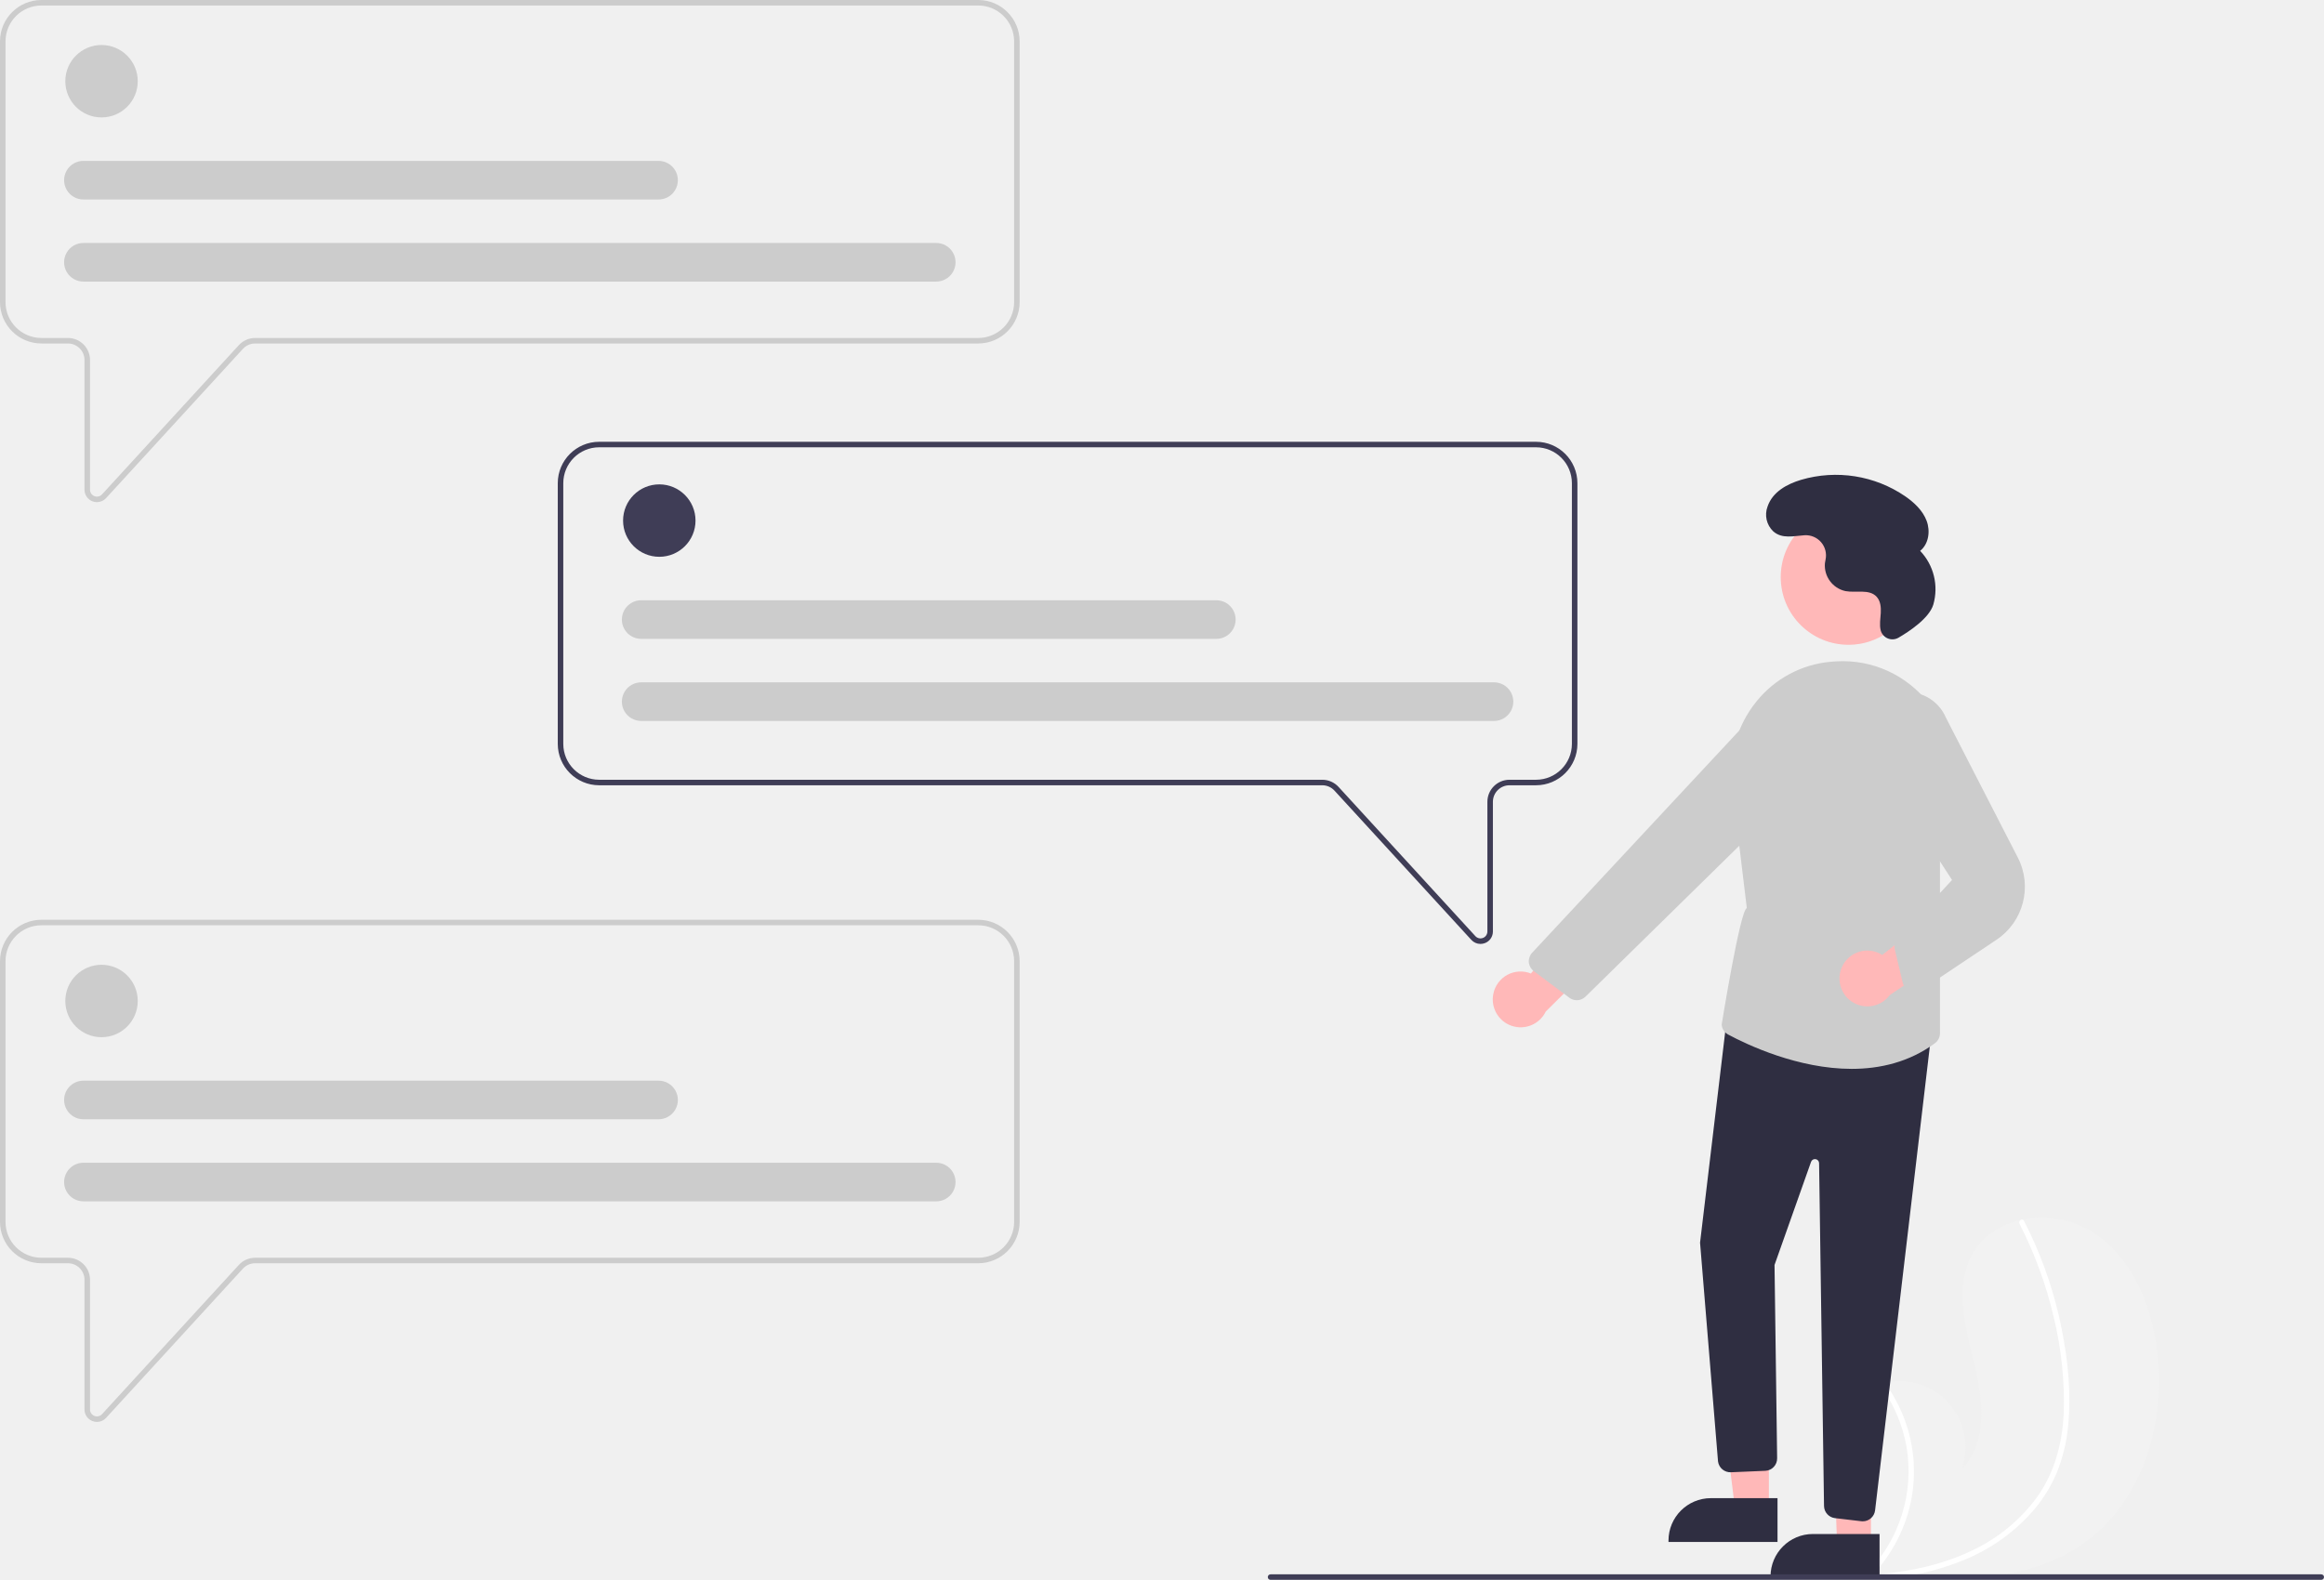
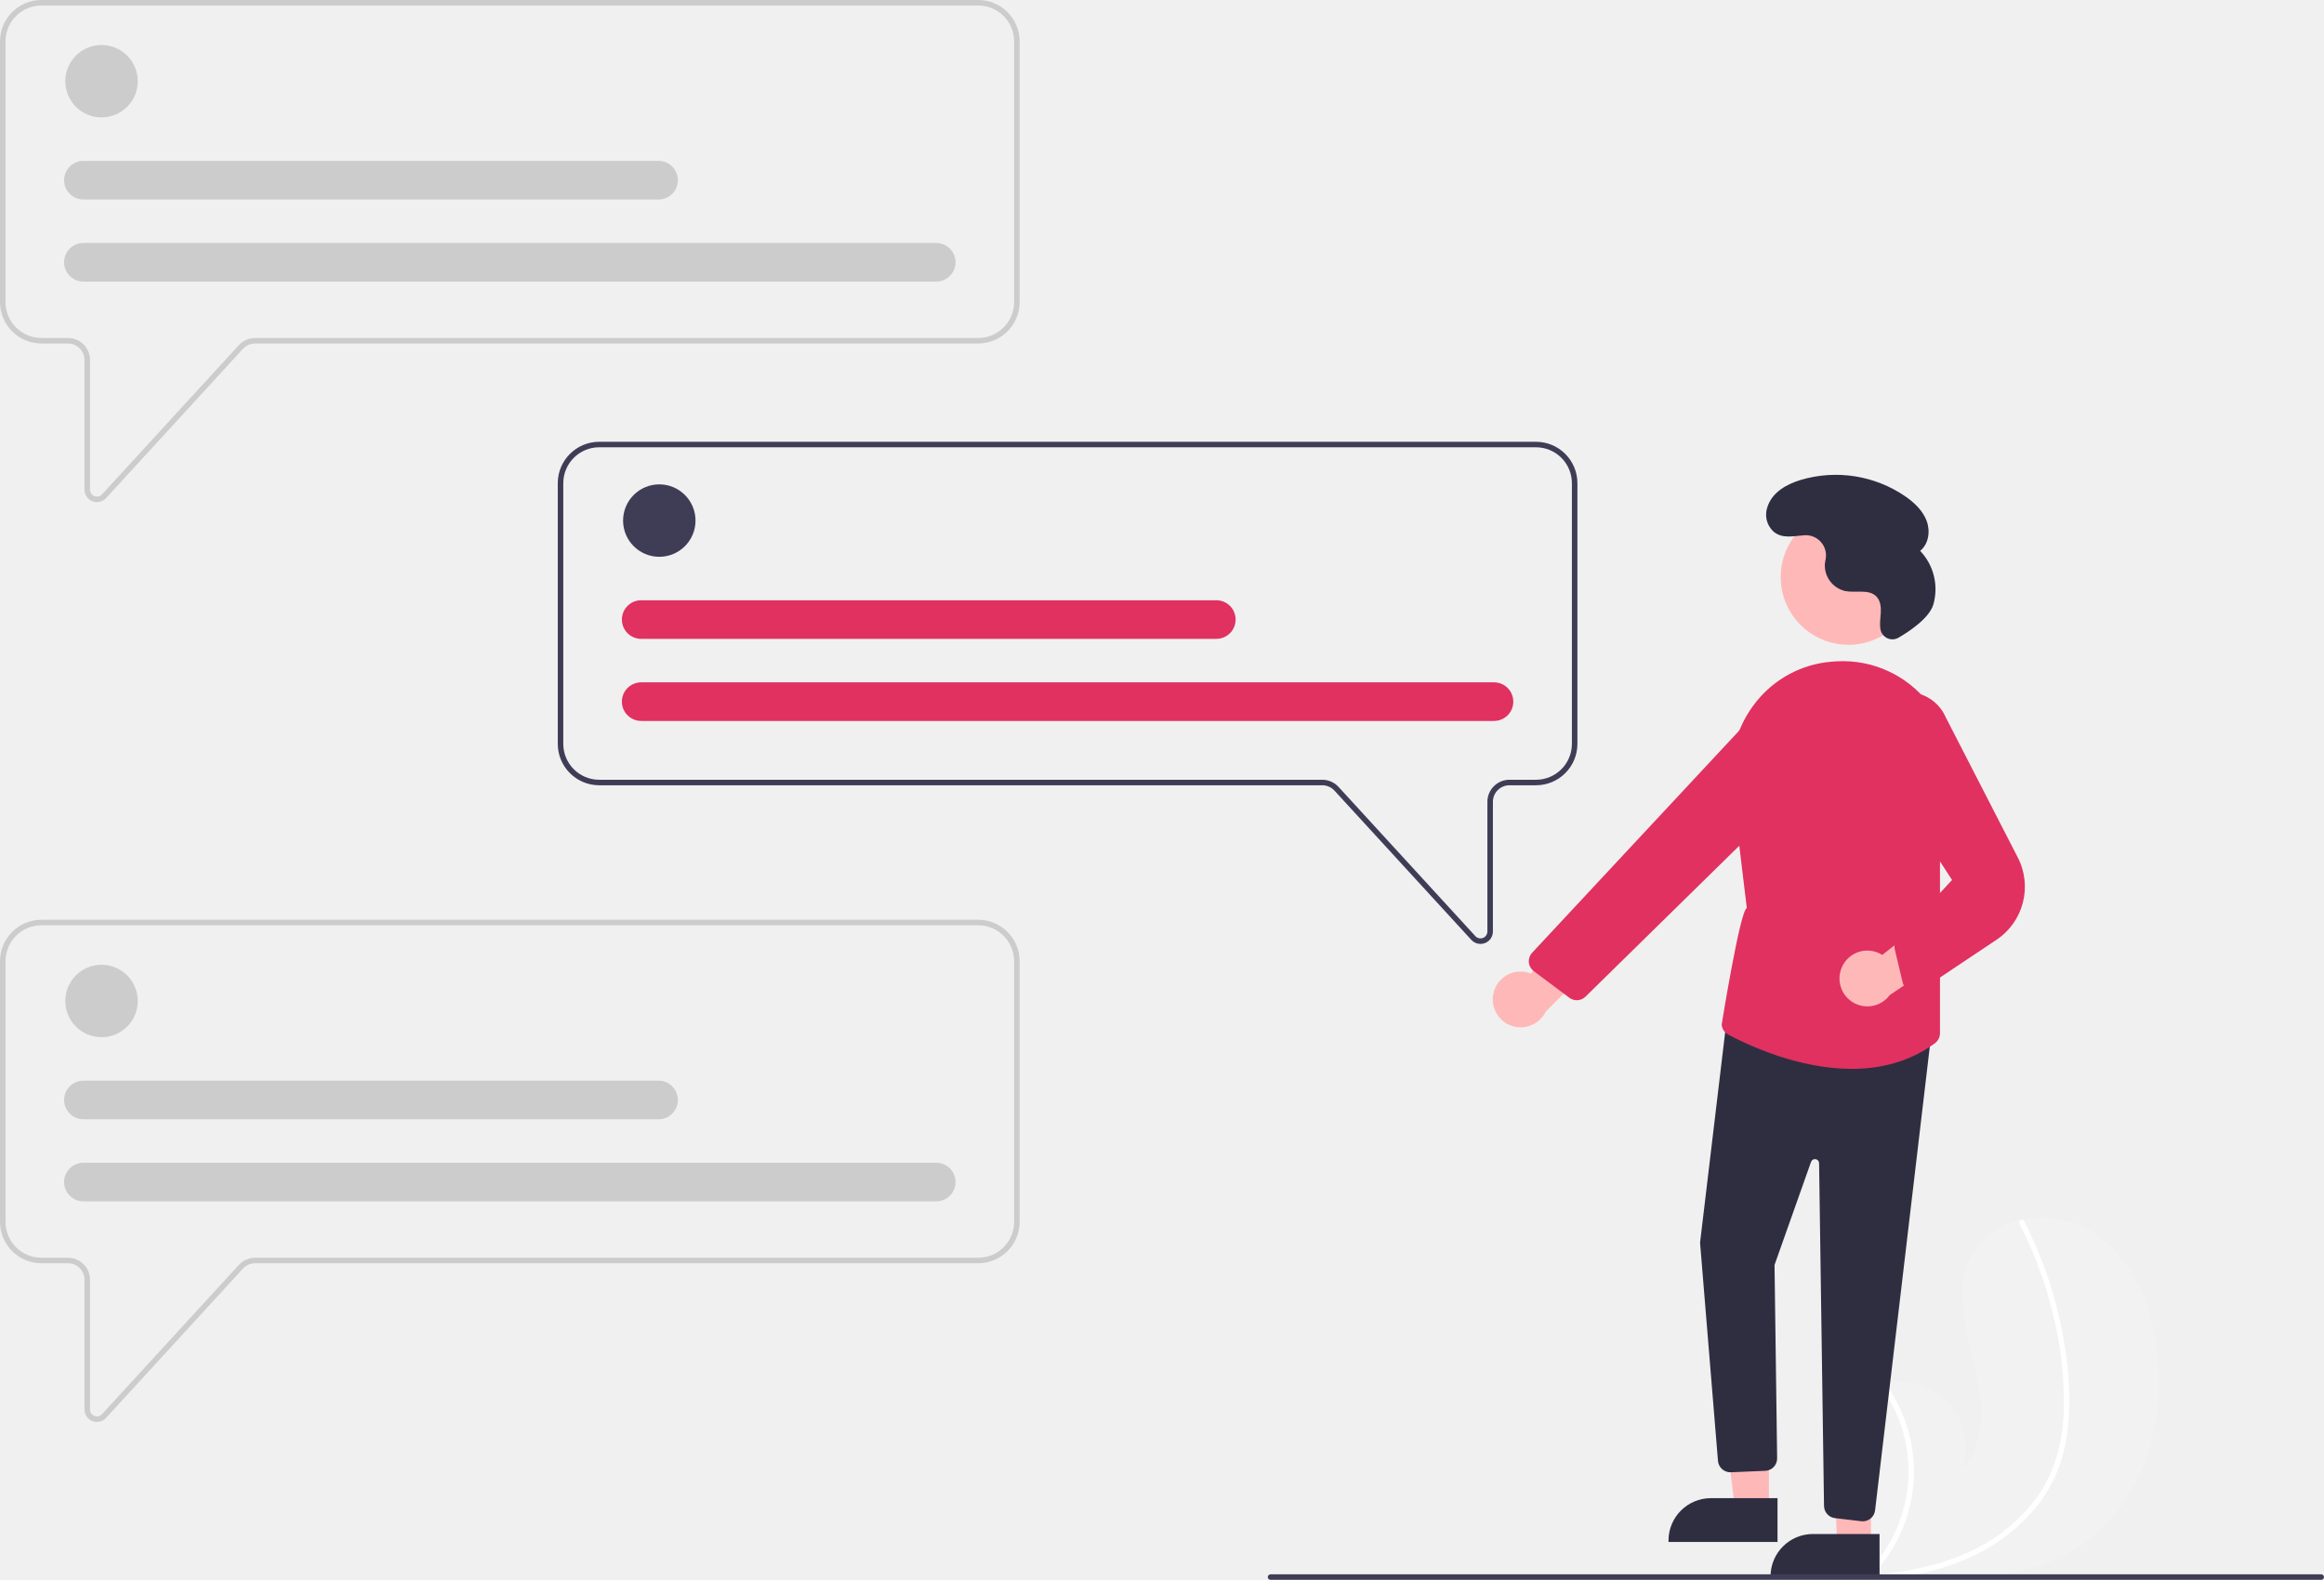
<svg xmlns="http://www.w3.org/2000/svg" width="842.73" height="573" viewBox="0 0 842.73 573" role="img" artist="Katerina Limpitsouni" source="https://undraw.co/">
  <path d="M934.654,722.905c-18.901,13.616-43.394,14.3-67.07,12.627-3.306-.233-6.589-.507-9.841-.802-.02-.005-.045-.003-.065-.008-.156-.015-.313-.03-.462-.039-.671-.063-1.343-.126-2.008-.189l.157.3.493.93c-.177-.311-.354-.616-.531-.927-.052-.093-.111-.186-.162-.28-6.133-10.673-12.217-21.738-13.768-33.926-1.604-12.65,2.904-26.974,14.037-33.192a22.467,22.467,0,0,1,4.61-1.931c.666-.202,1.341-.366,2.023-.512A24.081,24.081,0,0,1,890.07,696.26c9.439-9.679,7.678-25.381,4.422-38.504-3.262-13.123-7.212-27.725-.576-39.512,3.689-6.561,10.175-10.631,17.454-12.271.223-.048.446-.096.67-.138a35.144,35.144,0,0,1,25.249,4.424c13.919,8.771,21.068,25.401,23.388,41.692C964.416,678.167,956.143,707.423,934.654,722.905Z" transform="translate(-178.635 -163.5)" fill="#f2f2f2" />
  <path d="M928.552,680.882a59.742,59.742,0,0,1-4.123,16.835,51.875,51.875,0,0,1-8.054,13.156,66.465,66.465,0,0,1-25.531,18.409,95.659,95.659,0,0,1-23.26,6.25c-3.306-.233-6.589-.507-9.841-.802-.02-.005-.045-.003-.065-.008-.156-.015-.313-.03-.462-.039-.671-.063-1.343-.126-2.008-.189l.157.3.493.93c-.177-.311-.354-.616-.531-.927-.052-.093-.111-.186-.162-.28a52.878,52.878,0,0,0,14.82-46.256,53.331,53.331,0,0,0-9.94-22.792c.666-.202,1.341-.366,2.023-.512a55.293,55.293,0,0,1,5.044,8.354,54.18,54.18,0,0,1,4.674,33.706,55.393,55.393,0,0,1-14.034,27.629c.631-.044,1.269-.096,1.893-.153,11.818-1.001,23.613-3.542,34.332-8.746A61.833,61.833,0,0,0,917.138,706.74c6.492-8.953,9.353-19.723,9.844-30.669a129.429,129.429,0,0,0-3.674-35.039,147.068,147.068,0,0,0-12.358-33.663,1.057,1.057,0,0,1,.42-1.396.899.899,0,0,1,.67-.138.783.783,0,0,1,.517.443c.676,1.319,1.339,2.638,1.977,3.973a148.738,148.738,0,0,1,11.644,34.924C928.527,656.827,929.781,669.016,928.552,680.882Z" transform="translate(-178.635 -163.5)" fill="#fff" />
  <path d="M213.795,345.626a4.535,4.535,0,0,1-1.645-.311,4.475,4.475,0,0,1-2.87-4.196v-47.033a6.012,6.012,0,0,0-6.005-6.005h-9.631A15.026,15.026,0,0,1,178.635,273.072v-94.562A15.026,15.026,0,0,1,193.644,163.5H533.37a15.026,15.026,0,0,1,15.009,15.009v94.562a15.026,15.026,0,0,1-15.009,15.009H271.15a6.021,6.021,0,0,0-4.427,1.947l-49.622,54.133A4.476,4.476,0,0,1,213.795,345.626ZM193.644,165.5A13.024,13.024,0,0,0,180.635,178.509v94.562a13.024,13.024,0,0,0,13.009,13.009h9.631a8.014,8.014,0,0,1,8.005,8.005v47.033a2.503,2.503,0,0,0,4.347,1.691l49.622-54.133a8.026,8.026,0,0,1,5.901-2.596H533.37a13.024,13.024,0,0,0,13.009-13.009v-94.562A13.024,13.024,0,0,0,533.37,165.5Z" transform="translate(-178.635 -163.5)" fill="#ccc" />
  <circle cx="36.816" cy="29.456" r="13.134" fill="#ccc" />
  <path d="M518.047,265.63H208.967a7.005,7.005,0,1,1,0-14.009H518.047a7.005,7.005,0,1,1,0,14.009Z" transform="translate(-178.635 -163.5)" fill="#ccc" />
  <path d="M417.355,235.86H208.967a7.005,7.005,0,1,1,0-14.009H417.355a7.005,7.005,0,1,1,0,14.009Z" transform="translate(-178.635 -163.5)" fill="#ccc" />
  <path d="M213.795,679.222a4.535,4.535,0,0,1-1.645-.311,4.475,4.475,0,0,1-2.87-4.196v-47.033a6.012,6.012,0,0,0-6.005-6.005h-9.631A15.026,15.026,0,0,1,178.635,606.668v-94.562a15.026,15.026,0,0,1,15.009-15.009H533.37a15.026,15.026,0,0,1,15.009,15.009V606.668a15.026,15.026,0,0,1-15.009,15.009H271.15a6.021,6.021,0,0,0-4.427,1.947l-49.622,54.133A4.476,4.476,0,0,1,213.795,679.222Zm-20.151-180.126A13.024,13.024,0,0,0,180.635,512.105V606.668a13.024,13.024,0,0,0,13.009,13.009h9.631a8.014,8.014,0,0,1,8.005,8.005v47.033a2.503,2.503,0,0,0,4.347,1.691l49.622-54.133a8.026,8.026,0,0,1,5.901-2.596H533.37A13.024,13.024,0,0,0,546.379,606.668v-94.562a13.024,13.024,0,0,0-13.009-13.009Z" transform="translate(-178.635 -163.5)" fill="#ccc" />
  <path d="M715.478,505.857a4.475,4.475,0,0,1-3.307-1.464l-49.622-54.133a6.02,6.02,0,0,0-4.426-1.947H395.903a15.026,15.026,0,0,1-15.009-15.009v-94.562a15.026,15.026,0,0,1,15.009-15.009H735.629a15.026,15.026,0,0,1,15.009,15.009v94.562a15.026,15.026,0,0,1-15.009,15.009h-9.631a6.012,6.012,0,0,0-6.005,6.005v47.033a4.474,4.474,0,0,1-2.87,4.196A4.526,4.526,0,0,1,715.478,505.857Zm-319.575-180.126a13.024,13.024,0,0,0-13.009,13.009v94.562a13.024,13.024,0,0,0,13.009,13.009H658.123a8.024,8.024,0,0,1,5.9,2.596l49.622,54.133a2.503,2.503,0,0,0,4.347-1.691V454.317a8.014,8.014,0,0,1,8.005-8.005h9.631a13.024,13.024,0,0,0,13.009-13.009v-94.562a13.024,13.024,0,0,0-13.009-13.009Z" transform="translate(-178.635 -163.5)" fill="#3f3d56" />
  <circle cx="36.816" cy="363.053" r="13.134" fill="#ccc" />
  <path d="M518.047,599.226H208.967a7.005,7.005,0,1,1,0-14.009H518.047a7.005,7.005,0,1,1,0,14.009Z" transform="translate(-178.635 -163.5)" fill="#ccc" />
  <path d="M417.355,569.456H208.967a7.005,7.005,0,1,1,0-14.009H417.355a7.005,7.005,0,1,1,0,14.009Z" transform="translate(-178.635 -163.5)" fill="#ccc" />
  <circle cx="239.075" cy="188.812" r="13.134" fill="#3f3d56" />
-   <path d="M720.306,424.985H411.226a7.005,7.005,0,1,1,0-14.009H720.306a7.005,7.005,0,1,1,0,14.009Z" transform="translate(-178.635 -163.5)" fill="#cccccc" />
-   <path d="M619.614,395.215H411.226a7.005,7.005,0,1,1,0-14.009H619.614a7.005,7.005,0,1,1,0,14.009Z" transform="translate(-178.635 -163.5)" fill="#cccccc" />
+   <path d="M720.306,424.985H411.226a7.005,7.005,0,1,1,0-14.009H720.306a7.005,7.005,0,1,1,0,14.009Z" transform="translate(-178.635 -163.5)" fill="#e03160" />
+   <path d="M619.614,395.215H411.226a7.005,7.005,0,1,1,0-14.009H619.614a7.005,7.005,0,1,1,0,14.009Z" transform="translate(-178.635 -163.5)" fill="#e03160" />
  <path d="M720.171,523.859a10.056,10.056,0,0,1,13.594-7.277l23.459-26.956,4.983,17.889-23.041,22.856a10.11,10.11,0,0,1-18.995-6.511Z" transform="translate(-178.635 -163.5)" fill="#ffb8b8" />
  <circle cx="670.29" cy="209.301" r="24.561" fill="#ffb8b8" />
  <polygon points="641.436 547.373 629.177 547.372 623.344 500.084 641.439 500.085 641.436 547.373" fill="#ffb8b8" />
  <path d="M823.198,722.757l-39.531-.001v-.5a15.386,15.386,0,0,1,15.386-15.386h.001l24.144.001Z" transform="translate(-178.635 -163.5)" fill="#2f2e41" />
  <polygon points="678.436 560.373 666.177 560.372 664.479 514.214 678.439 513.085 678.436 560.373" fill="#ffb8b8" />
  <path d="M860.198,735.757l-39.531-.001v-.5a15.386,15.386,0,0,1,15.386-15.386h.001l24.144.001Z" transform="translate(-178.635 -163.5)" fill="#2f2e41" />
  <path d="M853.584,715.243l-9.547-1.124a4.512,4.512,0,0,1-3.974-4.404l-1.789-124.339a1.5,1.5,0,0,0-2.914-.479L822.115,622.297l.947,70.102a4.498,4.498,0,0,1-4.229,4.553l-12.464.529a4.527,4.527,0,0,1-4.744-3.925l-6.51-79.301-.004-.05,9.877-82.819,74.183,5.367L858.579,711.302a4.507,4.507,0,0,1-4.466,3.973A4.4,4.4,0,0,1,853.584,715.243Z" transform="translate(-178.635 -163.5)" fill="#2f2e41" />
-   <path d="M805.306,538.728a4.473,4.473,0,0,1-2.355-3.618s6.671-41.484,9.115-42.263l-5.349-44.363a40.909,40.909,0,0,1,8.781-30.49A39.013,39.013,0,0,1,842.53,403.511q1.121-.101,2.23-.154a39.369,39.369,0,0,1,33.134,15.082,40.12,40.12,0,0,1,7.219,36.406l-3,10.439v72.956a4.555,4.555,0,0,1-1.862,3.653c-9.341,6.855-19.897,9.279-30.156,9.279C830.686,551.173,812.34,542.493,805.306,538.728Z" transform="translate(-178.635 -163.5)" fill="#cccccc" />
-   <path d="M747.716,525.377,734.814,515.729a4.499,4.499,0,0,1-.597-6.672l76.863-82.474A15.053,15.053,0,0,1,830.601,424.507l0.0 0a14.978,14.978,0,0,1,1.925,22.976L753.563,524.985a4.472,4.472,0,0,1-5.362.709A4.621,4.621,0,0,1,747.716,525.377Z" transform="translate(-178.635 -163.5)" fill="#cccccc" />
+   <path d="M805.306,538.728a4.473,4.473,0,0,1-2.355-3.618s6.671-41.484,9.115-42.263l-5.349-44.363a40.909,40.909,0,0,1,8.781-30.49A39.013,39.013,0,0,1,842.53,403.511q1.121-.101,2.23-.154a39.369,39.369,0,0,1,33.134,15.082,40.12,40.12,0,0,1,7.219,36.406l-3,10.439v72.956a4.555,4.555,0,0,1-1.862,3.653c-9.341,6.855-19.897,9.279-30.156,9.279C830.686,551.173,812.34,542.493,805.306,538.728Z" transform="translate(-178.635 -163.5)" fill="#e03160" />
+   <path d="M747.716,525.377,734.814,515.729a4.499,4.499,0,0,1-.597-6.672l76.863-82.474A15.053,15.053,0,0,1,830.601,424.507l0.0 0a14.978,14.978,0,0,1,1.925,22.976L753.563,524.985a4.472,4.472,0,0,1-5.362.709A4.621,4.621,0,0,1,747.716,525.377Z" transform="translate(-178.635 -163.5)" fill="#e03160" />
  <path d="M846.465,514.457A10.056,10.056,0,0,1,861.18,509.85l28.086-22.094,1.55,18.505L863.907,524.405a10.11,10.11,0,0,1-17.442-9.948Z" transform="translate(-178.635 -163.5)" fill="#ffb8b8" />
-   <path d="M871.604,523.082a4.464,4.464,0,0,1-3.023-3.249l-2.837-11.916a4.437,4.437,0,0,1,1.65-4.612l19.089-20.645-28.079-43.296a15.248,15.248,0,0,1-.462-18.626,15.242,15.242,0,0,1,26.295,2.994l26.104,50.811a23.118,23.118,0,0,1-7.721,29.795L875.944,522.158a4.461,4.461,0,0,1-2.97,1.137A4.549,4.549,0,0,1,871.604,523.082Z" transform="translate(-178.635 -163.5)" fill="#cccccc" />
+   <path d="M871.604,523.082a4.464,4.464,0,0,1-3.023-3.249l-2.837-11.916a4.437,4.437,0,0,1,1.65-4.612l19.089-20.645-28.079-43.296a15.248,15.248,0,0,1-.462-18.626,15.242,15.242,0,0,1,26.295,2.994l26.104,50.811a23.118,23.118,0,0,1-7.721,29.795L875.944,522.158a4.461,4.461,0,0,1-2.97,1.137A4.549,4.549,0,0,1,871.604,523.082Z" transform="translate(-178.635 -163.5)" fill="#e03160" />
  <path d="M867.125,394.758a4.398,4.398,0,0,1-6.493-2.565l-.015-.061c-.5-2.044-.105-4.182.024-6.282s-.089-4.405-1.527-5.941c-2.681-2.863-7.414-1.312-11.271-2.019a9.511,9.511,0,0,1-7.453-10.117c.053-.437.136-.874.23-1.311a7.325,7.325,0,0,0-7.651-8.83c-3.893.244-8.091,1.446-11.329-1.421a8.351,8.351,0,0,1-2.053-8.992c1.812-5.321,6.997-8.129,12.135-9.685a44.588,44.588,0,0,1,37.826,5.999c3.263,2.274,6.314,5.136,7.719,8.856s.762,8.427-2.349,10.904a20.123,20.123,0,0,1,4.765,19.521C878.167,387.794,870.829,392.6,867.125,394.758Z" transform="translate(-178.635 -163.5)" fill="#2f2e41" />
  <path d="M1021.365,735.5a1.003,1.003,0,0,1-1,1h-381a1,1,0,0,1,0-2h381A1.003,1.003,0,0,1,1021.365,735.5Z" transform="translate(-178.635 -163.5)" fill="#3f3d56" />
</svg>
